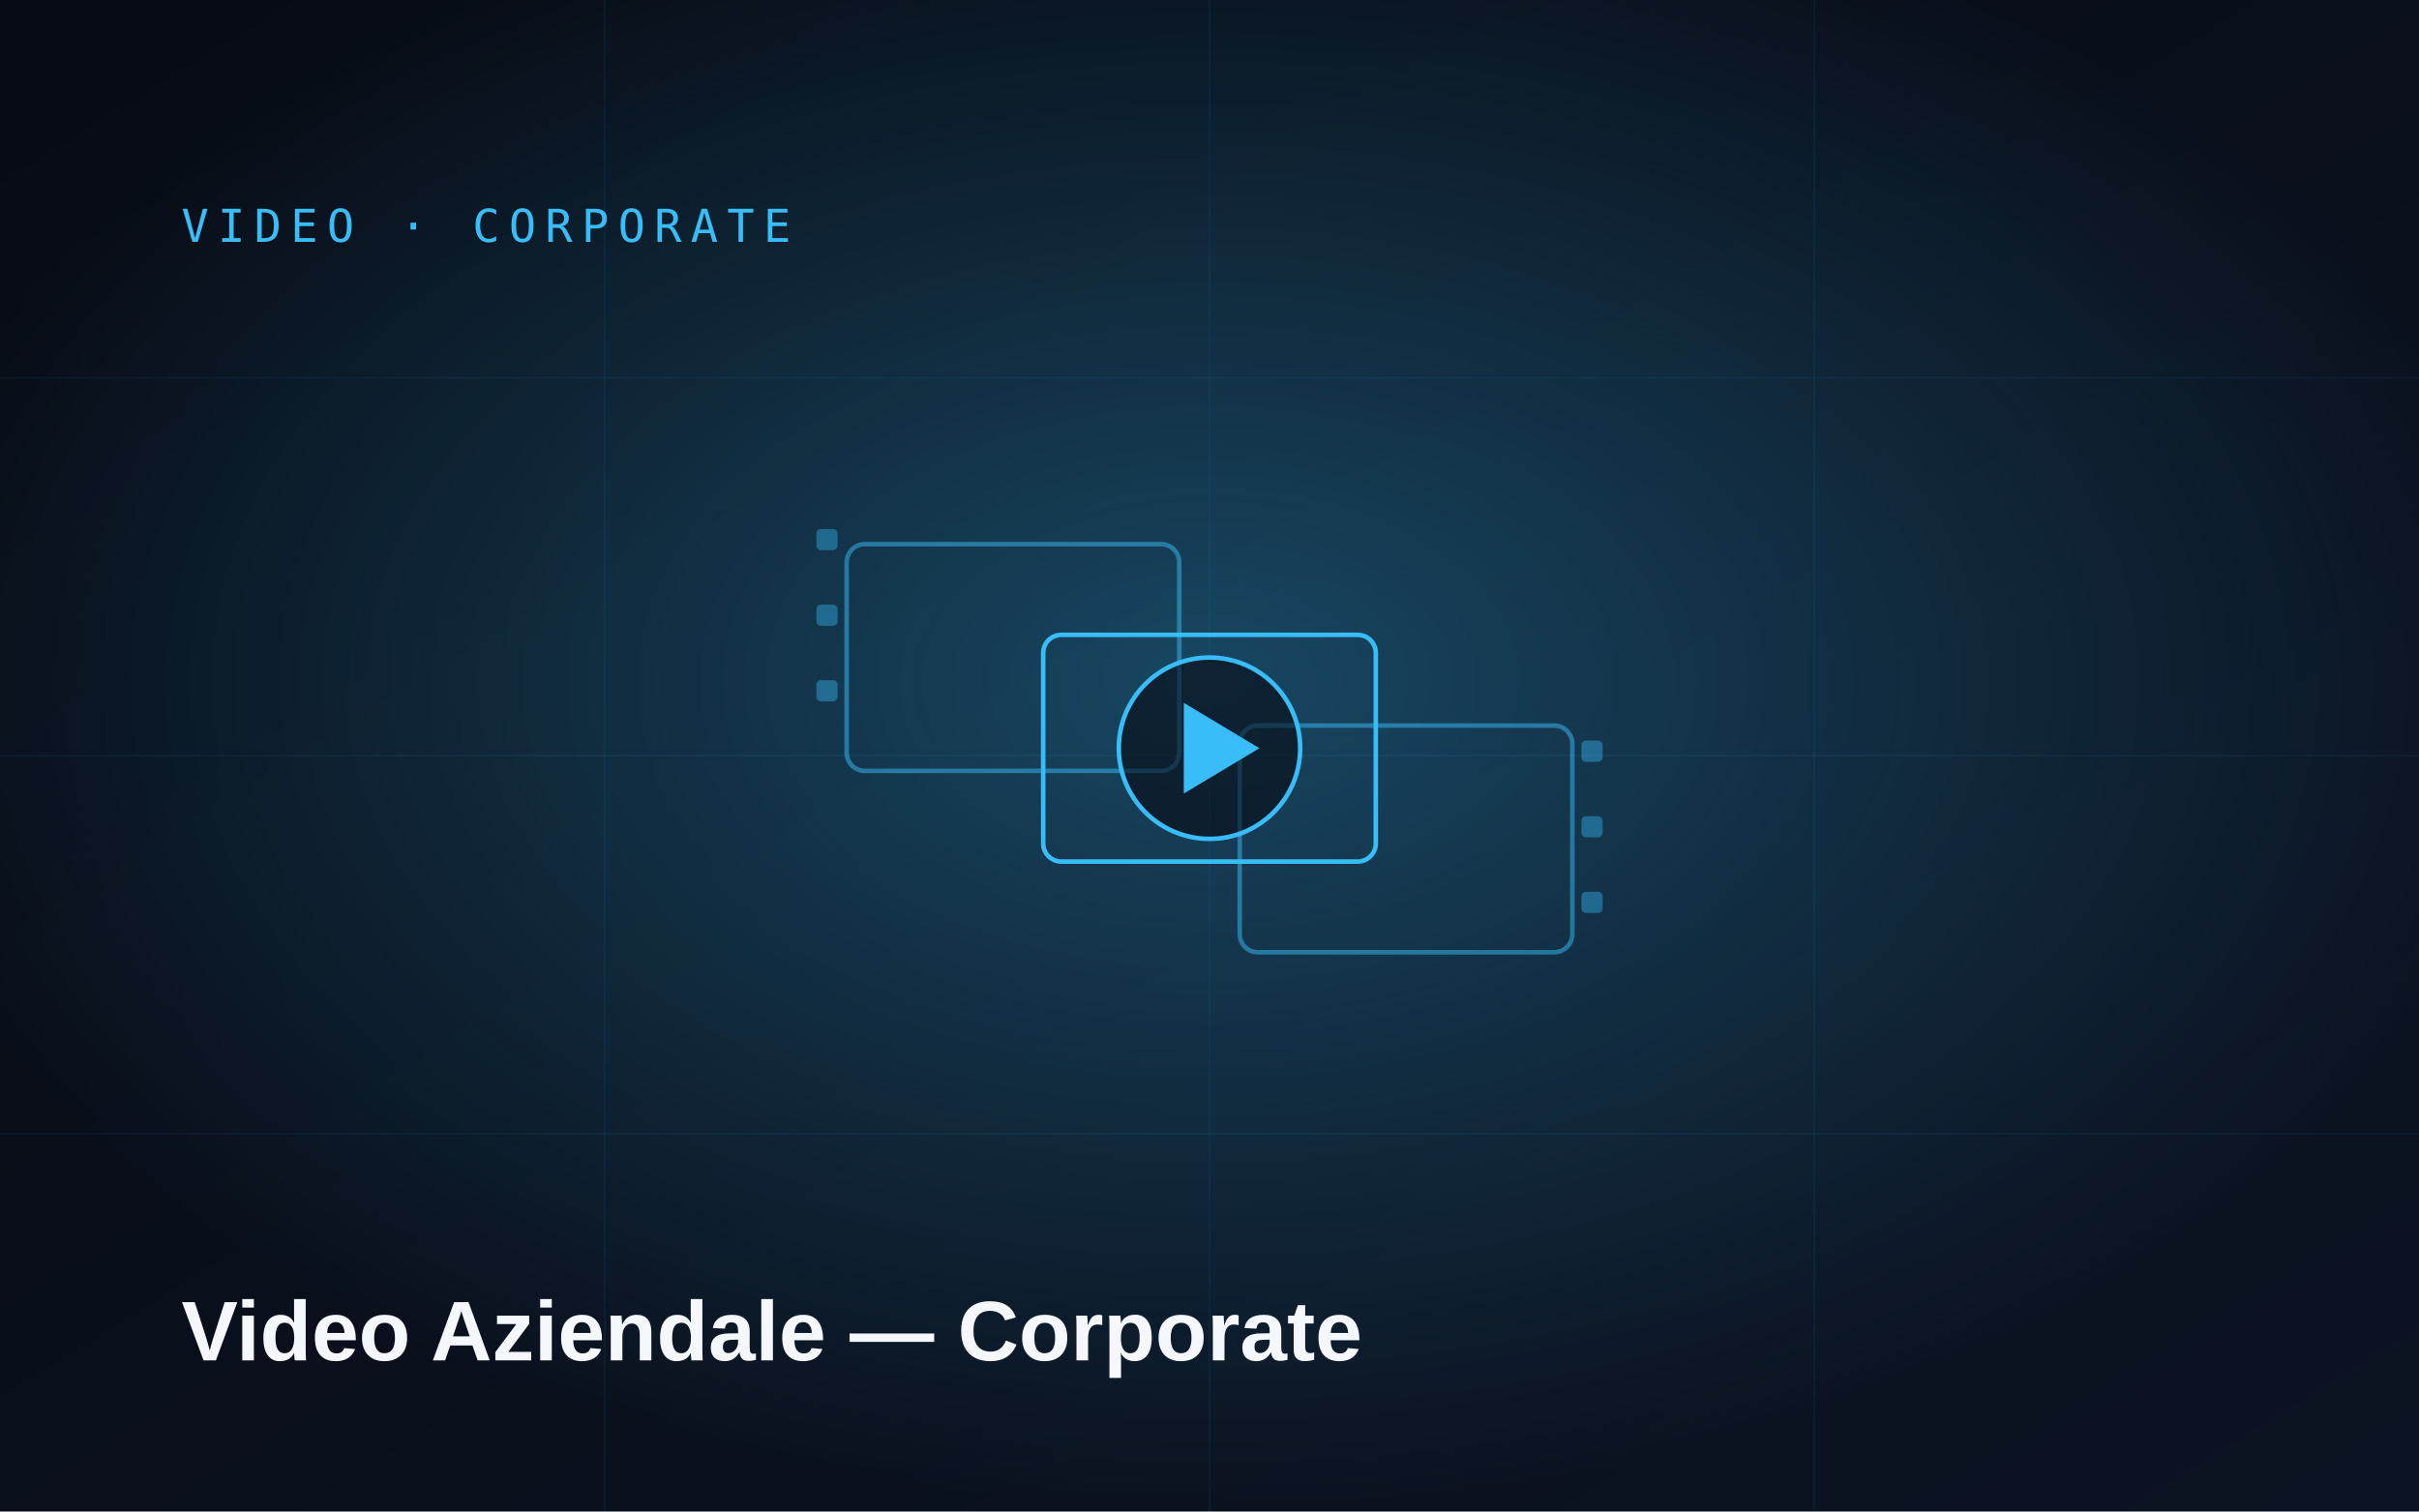
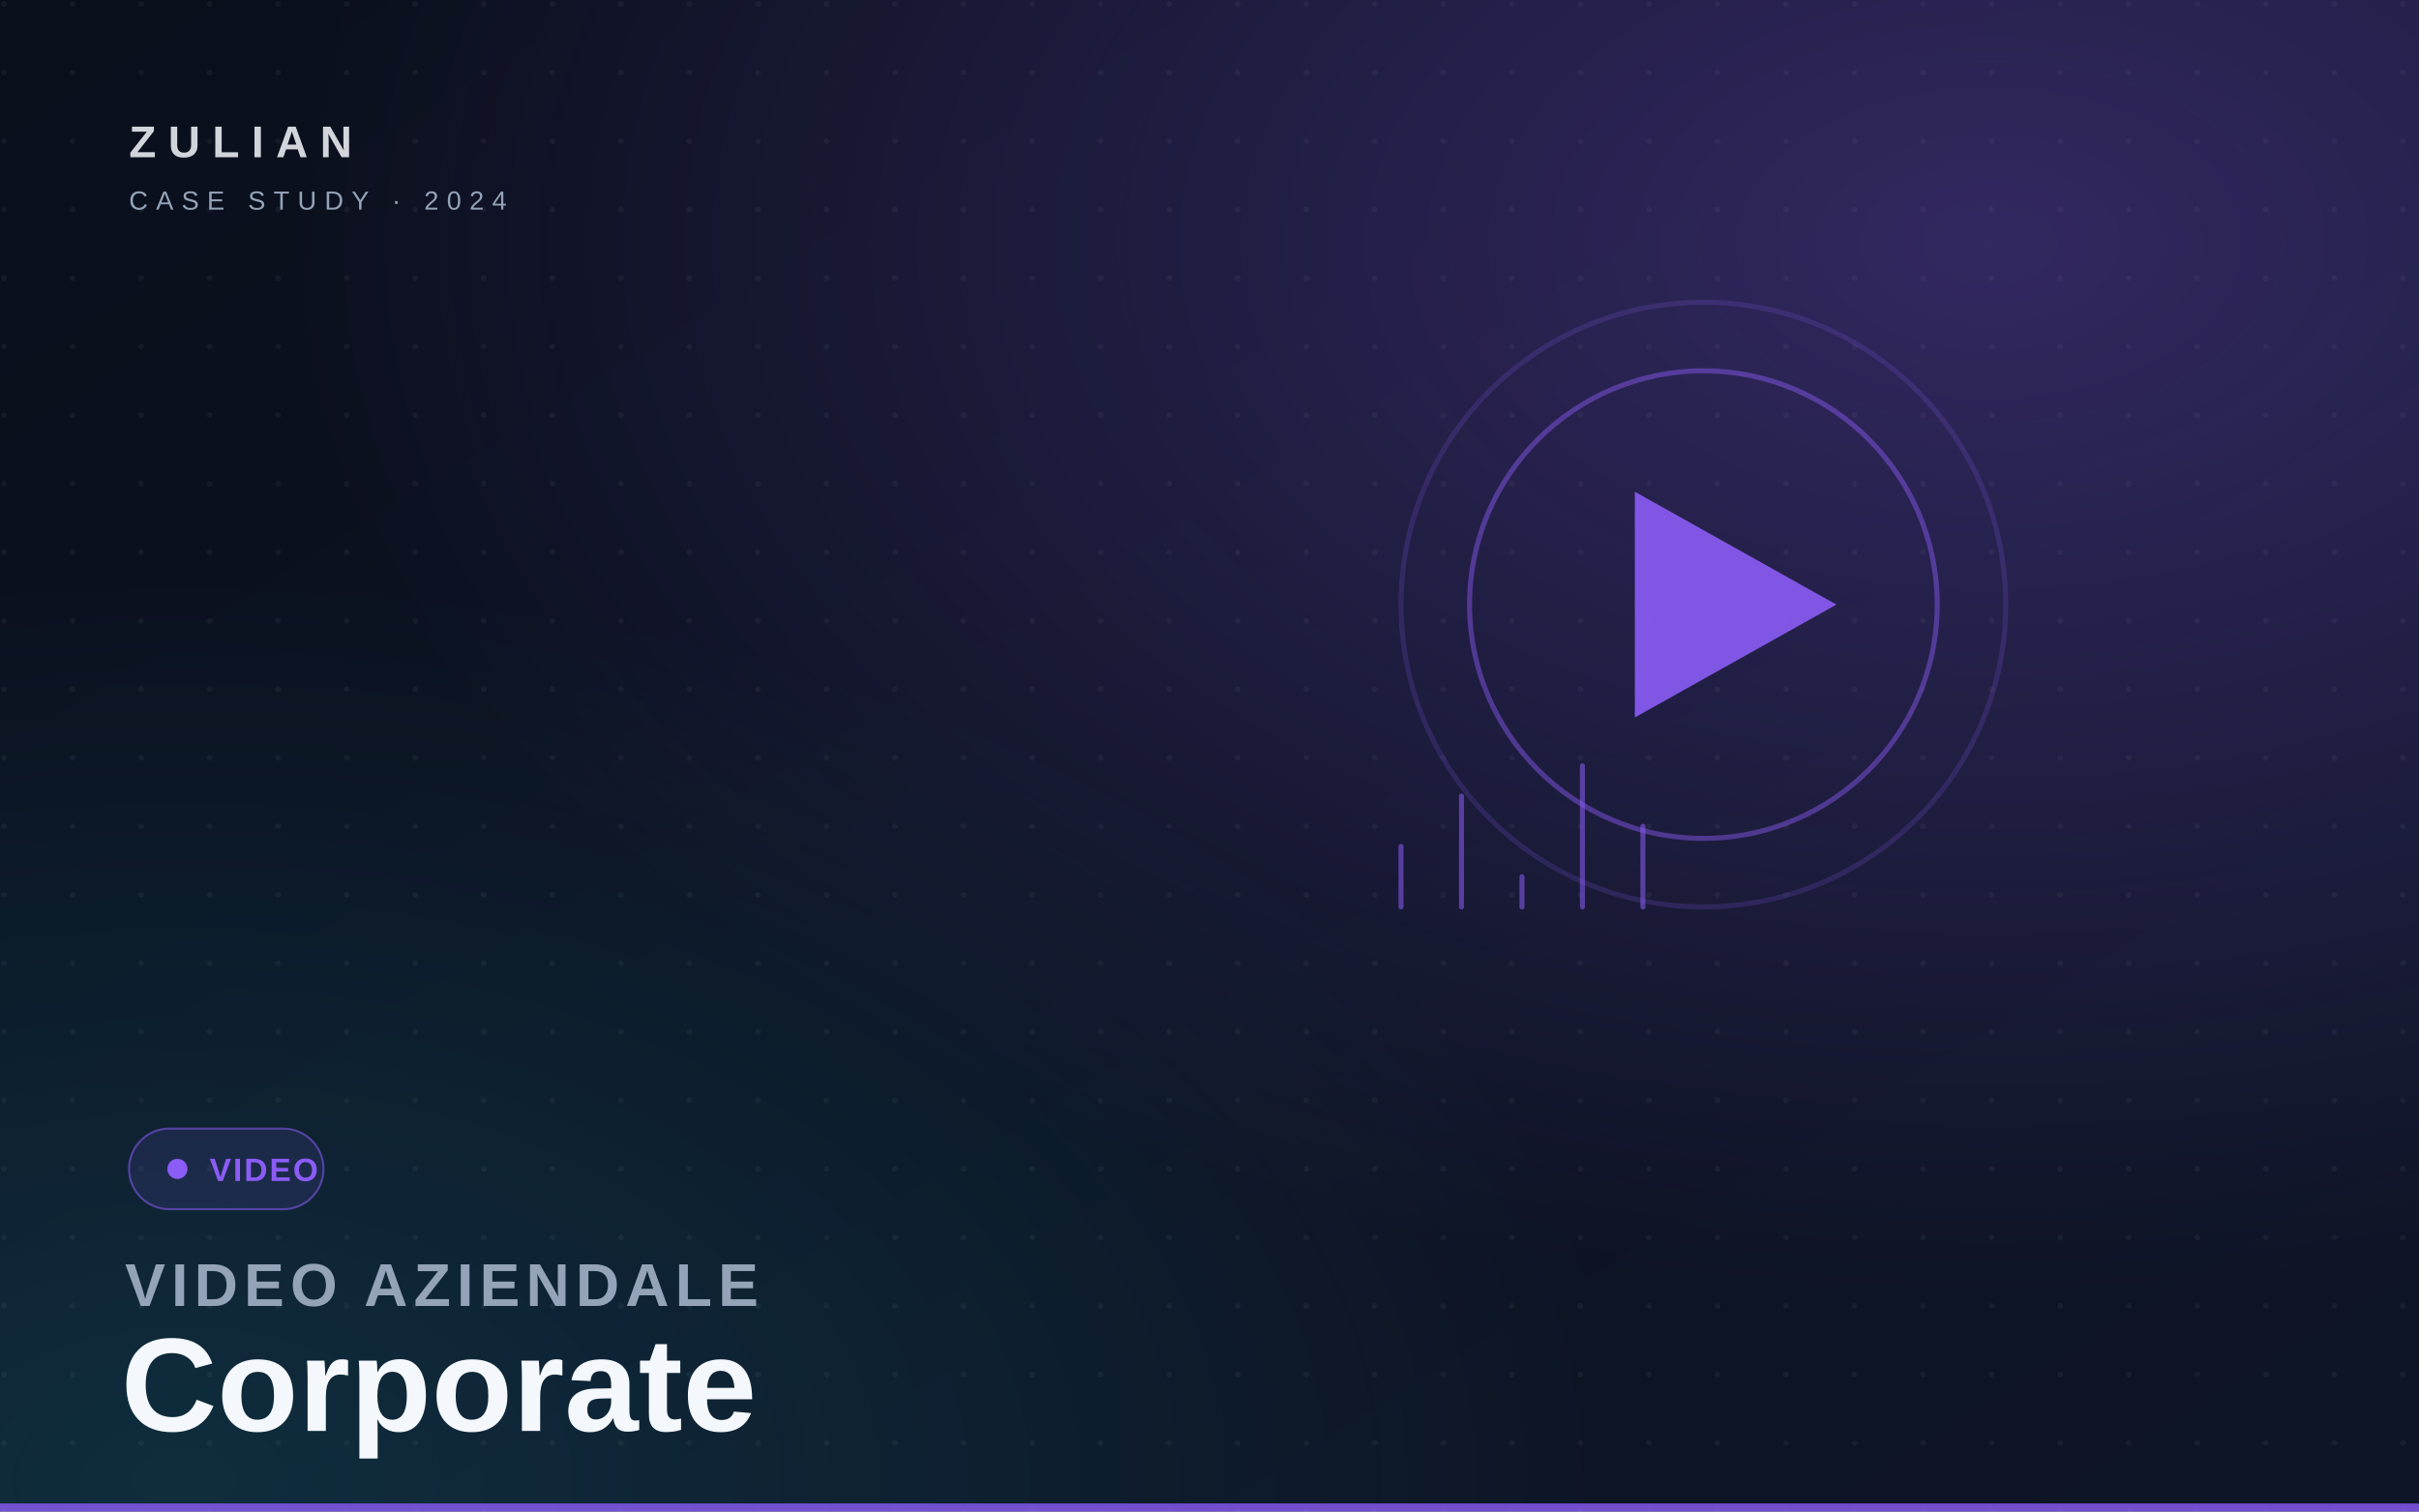
- <svg xmlns="http://www.w3.org/2000/svg" viewBox="0 0 1600 1000" width="1600" height="1000">
+ <svg xmlns="http://www.w3.org/2000/svg" viewBox="0 0 1200 750" width="1200" height="750" role="img" aria-label="VIDEO AZIENDALE Corporate">
  <defs>
    <linearGradient id="bg" x1="0" y1="0" x2="1" y2="1">
-       <stop offset="0" stop-color="#070b14" />
-       <stop offset="1" stop-color="#0c1322" />
+       <stop offset="0" stop-color="#0a0f1c" />
+       <stop offset="1" stop-color="#0e1526" />
    </linearGradient>
-     <radialGradient id="glow" cx="50%" cy="45%" r="55%">
-       <stop offset="0" stop-color="#38bdf8" stop-opacity="0.32" />
-       <stop offset="1" stop-color="#38bdf8" stop-opacity="0" />
+     <radialGradient id="g1" cx="0.82" cy="0.16" r="0.7">
+       <stop offset="0" stop-color="#8b5cf6" stop-opacity="0.30" />
+       <stop offset="1" stop-color="#8b5cf6" stop-opacity="0" />
    </radialGradient>
+     <radialGradient id="g2" cx="0.08" cy="0.98" r="0.6">
+       <stop offset="0" stop-color="#22d3ee" stop-opacity="0.14" />
+       <stop offset="1" stop-color="#22d3ee" stop-opacity="0" />
+     </radialGradient>
+     <pattern id="dots" width="34" height="34" patternUnits="userSpaceOnUse">
+       <circle cx="2" cy="2" r="1.4" fill="#ffffff" fill-opacity="0.05" />
+     </pattern>
  </defs>
-   <rect width="1600" height="1000" fill="url(#bg)" />
-   <rect width="1600" height="1000" fill="url(#glow)" />
-   <g stroke="#38bdf8" stroke-opacity="0.07" stroke-width="1">
-     <line x1="0" y1="250" x2="1600" y2="250" />
-     <line x1="0" y1="500" x2="1600" y2="500" />
-     <line x1="0" y1="750" x2="1600" y2="750" />
-     <line x1="400" y1="0" x2="400" y2="1000" />
-     <line x1="800" y1="0" x2="800" y2="1000" />
-     <line x1="1200" y1="0" x2="1200" y2="1000" />
+   <rect width="1200" height="750" fill="url(#bg)" />
+   <rect width="1200" height="750" fill="url(#dots)" />
+   <rect width="1200" height="750" fill="url(#g1)" />
+   <rect width="1200" height="750" fill="url(#g2)" />
+   <g transform="translate(845,300)">
+     <circle r="116" stroke="#8b5cf6" fill="none" stroke-width="2.5" stroke-linecap="round" stroke-linejoin="round" opacity="0.45" />
+     <circle r="150" stroke="#8b5cf6" fill="none" stroke-width="2.5" stroke-linecap="round" stroke-linejoin="round" opacity="0.18" />
+     <path d="M-34,-56 L66,0 L-34,56 Z" fill="#8b5cf6" opacity="0.9" />
+     <g stroke="#8b5cf6" fill="none" stroke-width="2.5" stroke-linecap="round" stroke-linejoin="round" opacity="0.55">
+       <line x1="-150" y1="150" x2="-150" y2="120" />
+       <line x1="-120" y1="150" x2="-120" y2="95" />
+       <line x1="-90" y1="150" x2="-90" y2="135" />
+       <line x1="-60" y1="150" x2="-60" y2="80" />
+       <line x1="-30" y1="150" x2="-30" y2="110" />
+     </g>
  </g>
-   <g fill="none" stroke="#38bdf8" stroke-width="3">
-     <rect x="560" y="360" width="220" height="150" rx="12" stroke-opacity="0.5" />
-     <rect x="690" y="420" width="220" height="150" rx="12" />
-     <rect x="820" y="480" width="220" height="150" rx="12" stroke-opacity="0.5" />
+   <text x="64" y="78" font-family="Arial, Helvetica, sans-serif" font-size="22" font-weight="700" letter-spacing="6" fill="#f4f7fb" fill-opacity="0.85">ZULIAN</text>
+   <text x="64" y="104" font-family="Arial, Helvetica, sans-serif" font-size="13" letter-spacing="4" fill="#94a3b8">CASE STUDY · 2024</text>
+   <g transform="translate(64,560)">
+     <rect x="0" y="0" width="96.5" height="40" rx="20" fill="#8b5cf6" fill-opacity="0.12" stroke="#8b5cf6" stroke-opacity="0.55" />
+     <circle cx="24" cy="20" r="5" fill="#8b5cf6" />
+     <text x="40" y="26" font-family="Arial, Helvetica, sans-serif" font-size="16" font-weight="700" letter-spacing="1" fill="#8b5cf6">VIDEO</text>
  </g>
-   <g fill="#38bdf8" fill-opacity="0.4">
-     <rect x="540" y="350" width="14" height="14" rx="3" />
-     <rect x="540" y="400" width="14" height="14" rx="3" />
-     <rect x="540" y="450" width="14" height="14" rx="3" />
-     <rect x="1046" y="490" width="14" height="14" rx="3" />
-     <rect x="1046" y="540" width="14" height="14" rx="3" />
-     <rect x="1046" y="590" width="14" height="14" rx="3" />
-   </g>
-   <circle cx="800" cy="495" r="60" fill="#070b14" fill-opacity="0.6" stroke="#38bdf8" stroke-width="3" />
-   <path d="M783 465 L833 495 L783 525 Z" fill="#38bdf8" />
-   <text x="120" y="160" font-family="ui-monospace,Menlo,monospace" font-size="30" fill="#38bdf8" letter-spacing="6">VIDEO · CORPORATE</text>
-   <text x="120" y="900" font-family="Arial,sans-serif" font-size="56" font-weight="700" fill="#f4f7fb">Video Aziendale — Corporate</text>
+   <text x="62" y="648" font-family="Arial, Helvetica, sans-serif" font-size="30" letter-spacing="3" fill="#94a3b8" font-weight="600">VIDEO AZIENDALE</text>
+   <text x="60" y="710" font-family="Arial, Helvetica, sans-serif" font-size="66" font-weight="800" fill="#f4f7fb">Corporate</text>
+   <rect x="0" y="746" width="1200" height="4" fill="#8b5cf6" fill-opacity="0.8" />
</svg>
